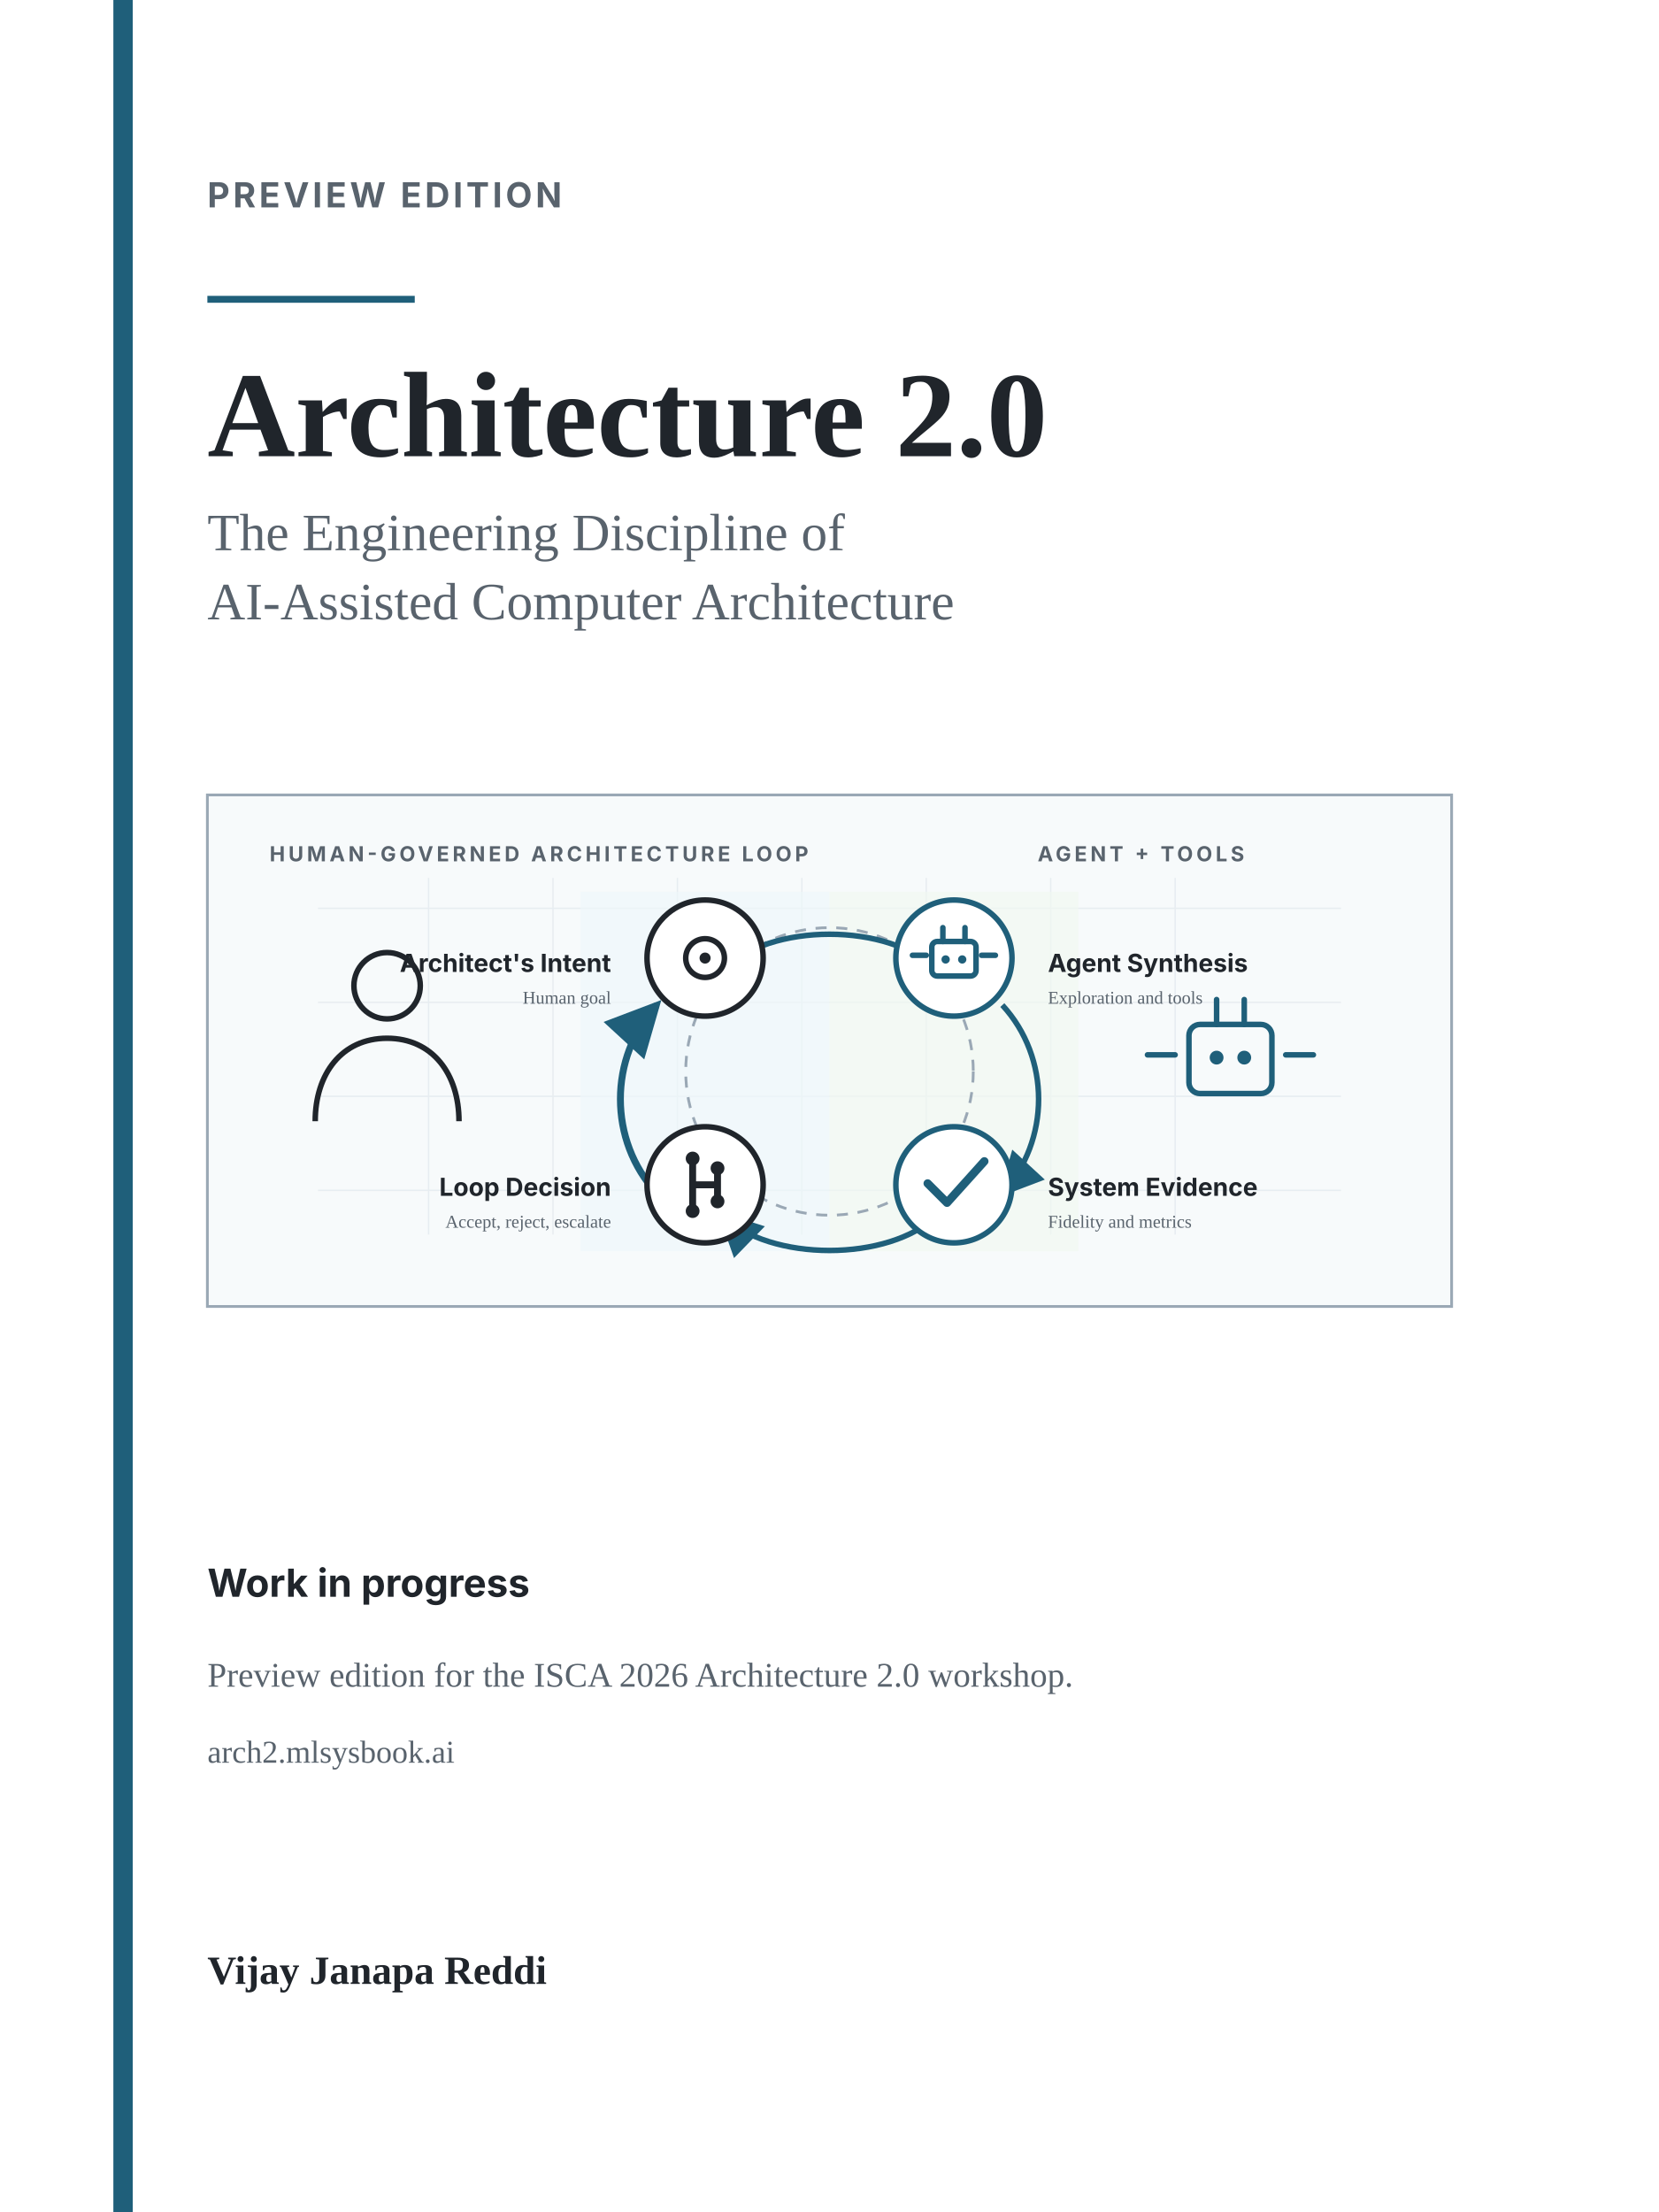
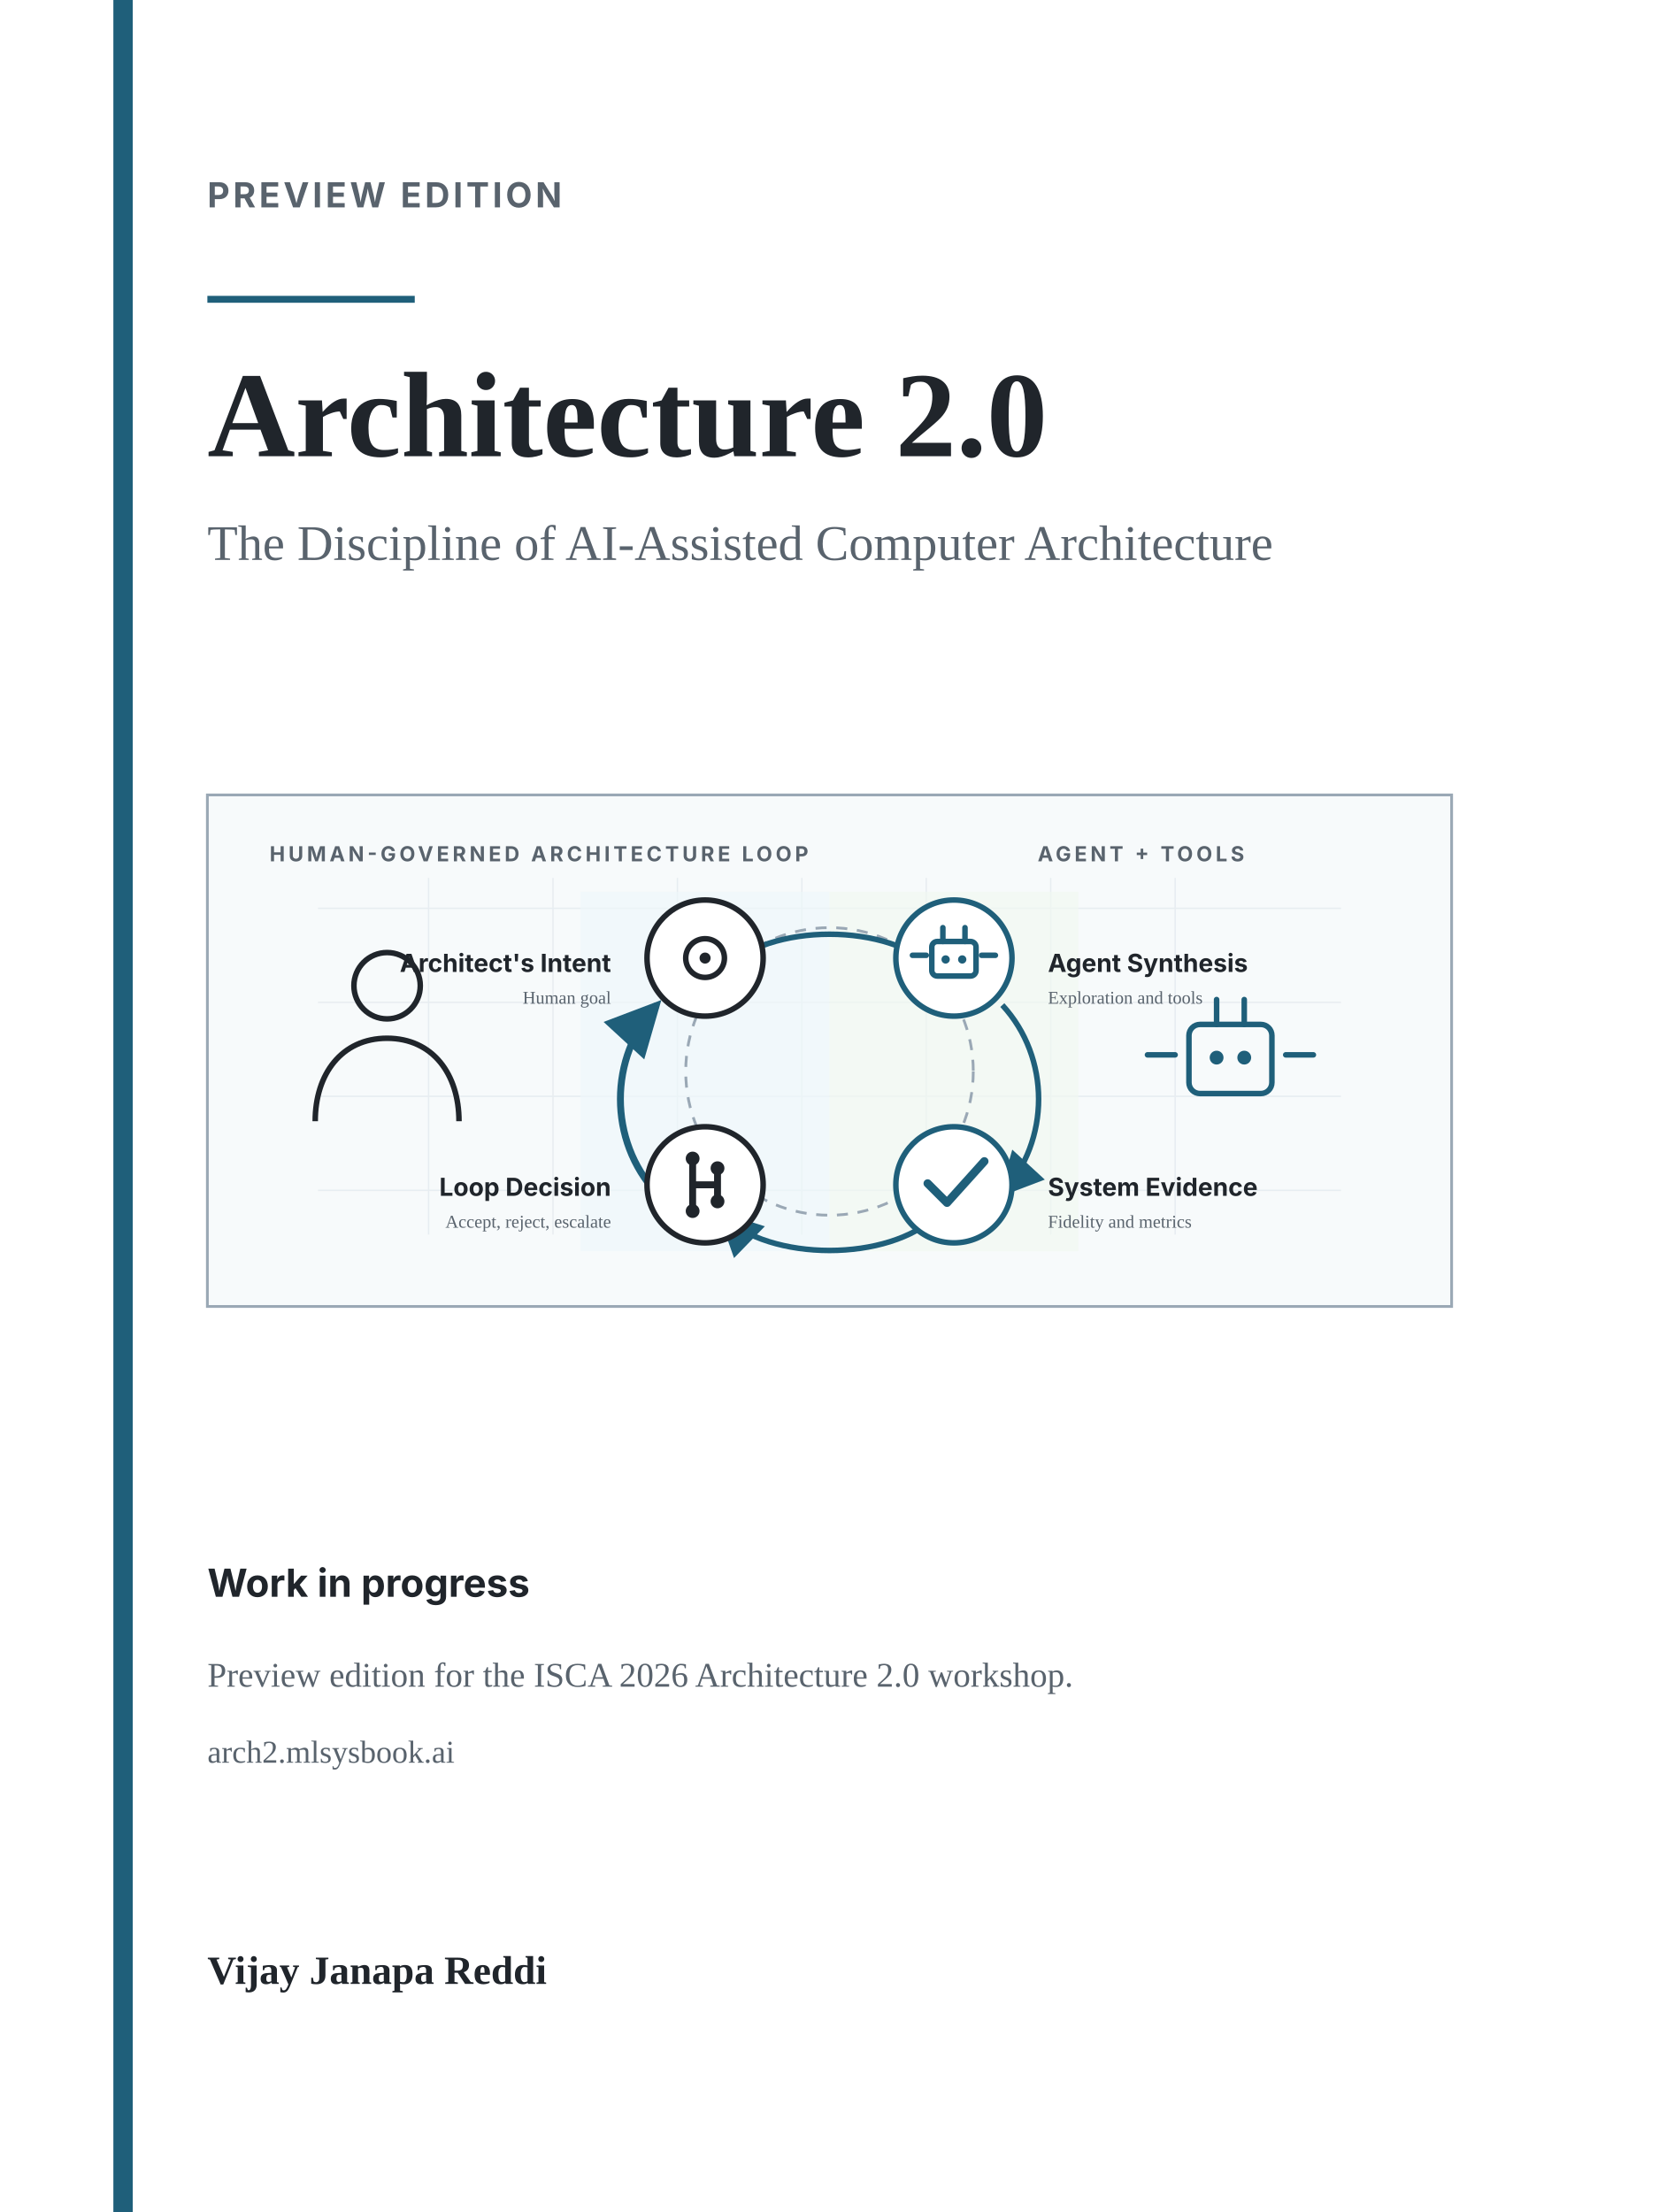
<svg xmlns="http://www.w3.org/2000/svg" viewBox="0 0 1200 1600" role="img" aria-labelledby="title desc">
  <defs>
    <style>
      .serif { font-family: Georgia, "Times New Roman", serif; }
      .sans { font-family: Inter, -apple-system, BlinkMacSystemFont, "Segoe UI", sans-serif; }
      .title { fill: #20252B; font-weight: 700; }
      .muted { fill: #59636D; }
      .blue { fill: #1F5F7A; }
      .blue-stroke { stroke: #1F5F7A; }
      .ink-stroke { stroke: #20252B; }
      .panel-stroke { stroke: #9AA8B5; }
      .grid { stroke: #E2E8ED; }
      .smallcaps { letter-spacing: 2.4px; font-weight: 700; }
    </style>
  </defs>
  <rect width="1200" height="1600" fill="#FFFFFF" />
  <rect x="82" y="0" width="14" height="1600" fill="#1F5F7A" />
  <text x="150" y="150" class="sans muted smallcaps" font-size="25">PREVIEW EDITION</text>
  <rect x="150" y="214" width="150" height="5" fill="#1F5F7A" />
  <text x="150" y="330" class="serif title" font-size="88">Architecture 2.0</text>
-   <text x="150" y="398" class="serif muted" font-size="38">The Engineering Discipline of</text>
-   <text x="150" y="448" class="serif muted" font-size="38">AI-Assisted Computer Architecture</text>
+   <text x="150" y="405" class="serif muted" font-size="36">The Discipline of AI-Assisted Computer Architecture</text>
  <g transform="translate(150 575)">
    <rect x="0" y="0" width="900" height="370" rx="0" fill="#F7FAFB" stroke="#9AA8B5" stroke-width="2" />
    <g opacity="0.75">
      <path class="grid" d="M80 82H820M80 150H820M80 218H820M80 286H820" stroke-width="1" />
      <path class="grid" d="M160 60V318M250 60V318M340 60V318M430 60V318M520 60V318M610 60V318M700 60V318" stroke-width="1" />
    </g>
    <text x="45" y="48" class="sans muted smallcaps" font-size="15">HUMAN-GOVERNED ARCHITECTURE LOOP</text>
    <text x="750" y="48" class="sans muted smallcaps" font-size="15" text-anchor="end">AGENT + TOOLS</text>
    <path d="M270 70H450V330H270Z" fill="#EEF7FB" opacity="0.64" />
    <path d="M450 70H630V330H450Z" fill="#F1F8F0" opacity="0.62" />
    <circle cx="450" cy="200" r="104" fill="none" stroke="#9AA8B5" stroke-width="2" stroke-dasharray="8 7" />
    <path d="M372 127C407 92 493 92 528 127" fill="none" stroke="#1F5F7A" stroke-width="4" marker-end="url(#arrow)" />
    <path d="M575 152C610 190 610 250 575 288" fill="none" stroke="#1F5F7A" stroke-width="4" marker-end="url(#arrow)" />
    <path d="M528 304C493 338 407 338 372 304" fill="none" stroke="#1F5F7A" stroke-width="4" marker-end="url(#arrow)" />
    <path d="M325 288C290 250 290 190 325 152" fill="none" stroke="#1F5F7A" stroke-width="5" marker-end="url(#arrow)" />
    <defs>
      <marker id="arrow" markerWidth="8" markerHeight="8" refX="7" refY="4" orient="auto">
        <path d="M0 0L8 4L0 8Z" fill="#1F5F7A" />
      </marker>
    </defs>
    <g>
      <circle cx="360" cy="118" r="42" fill="#FFFFFF" stroke="#20252B" stroke-width="4" />
      <circle cx="360" cy="118" r="14" fill="none" stroke="#20252B" stroke-width="4" />
      <circle cx="360" cy="118" r="4" fill="#20252B" />
      <text x="292" y="128" class="sans title" font-size="18" text-anchor="end">Architect's Intent</text>
      <text x="292" y="151" class="serif muted" font-size="13" text-anchor="end">Human goal</text>
    </g>
    <g>
      <circle cx="540" cy="118" r="42" fill="#FFFFFF" stroke="#1F5F7A" stroke-width="4" />
      <rect x="524" y="106" width="32" height="25" rx="4" fill="none" stroke="#1F5F7A" stroke-width="4" />
      <path d="M532 106V96M548 106V96M520 116H510M560 116H570" stroke="#1F5F7A" stroke-width="4" stroke-linecap="round" />
      <circle cx="534" cy="119" r="3" fill="#1F5F7A" />
      <circle cx="546" cy="119" r="3" fill="#1F5F7A" />
      <text x="608" y="128" class="sans title" font-size="18">Agent Synthesis</text>
      <text x="608" y="151" class="serif muted" font-size="13">Exploration and tools</text>
    </g>
    <g>
      <circle cx="540" cy="282" r="42" fill="#FFFFFF" stroke="#1F5F7A" stroke-width="4" />
      <path d="M521 281L535 295L562 265" fill="none" stroke="#1F5F7A" stroke-width="6" stroke-linecap="round" stroke-linejoin="round" />
      <text x="608" y="290" class="sans title" font-size="18">System Evidence</text>
      <text x="608" y="313" class="serif muted" font-size="13">Fidelity and metrics</text>
    </g>
    <g>
      <circle cx="360" cy="282" r="42" fill="#FFFFFF" stroke="#20252B" stroke-width="4" />
      <path d="M351 263V301M351 282H369M369 270V294" fill="none" stroke="#20252B" stroke-width="5" stroke-linecap="round" />
      <circle cx="351" cy="263" r="5" fill="#20252B" />
      <circle cx="351" cy="301" r="5" fill="#20252B" />
      <circle cx="369" cy="270" r="5" fill="#20252B" />
      <circle cx="369" cy="294" r="5" fill="#20252B" />
      <text x="292" y="290" class="sans title" font-size="18" text-anchor="end">Loop Decision</text>
      <text x="292" y="313" class="serif muted" font-size="13" text-anchor="end">Accept, reject, escalate</text>
    </g>
    <path d="M78 236c0-34 19-60 52-60s52 26 52 60" fill="none" stroke="#20252B" stroke-width="4" />
    <circle cx="130" cy="138" r="24" fill="none" stroke="#20252B" stroke-width="4" />
    <rect x="710" y="166" width="60" height="50" rx="8" fill="none" stroke="#1F5F7A" stroke-width="4" />
    <path d="M730 166V148M750 166V148M700 188H680M780 188H800" stroke="#1F5F7A" stroke-width="4" stroke-linecap="round" />
    <circle cx="730" cy="190" r="5" fill="#1F5F7A" />
    <circle cx="750" cy="190" r="5" fill="#1F5F7A" />
  </g>
  <text x="150" y="1155" class="sans title" font-size="28">Work in progress</text>
  <text x="150" y="1220" class="serif muted" font-size="25">Preview edition for the ISCA 2026 Architecture 2.0 workshop.</text>
  <text x="150" y="1275" class="serif muted" font-size="23">arch2.mlsysbook.ai</text>
  <text x="150" y="1435" class="serif title" font-size="29">Vijay Janapa Reddi</text>
</svg>
